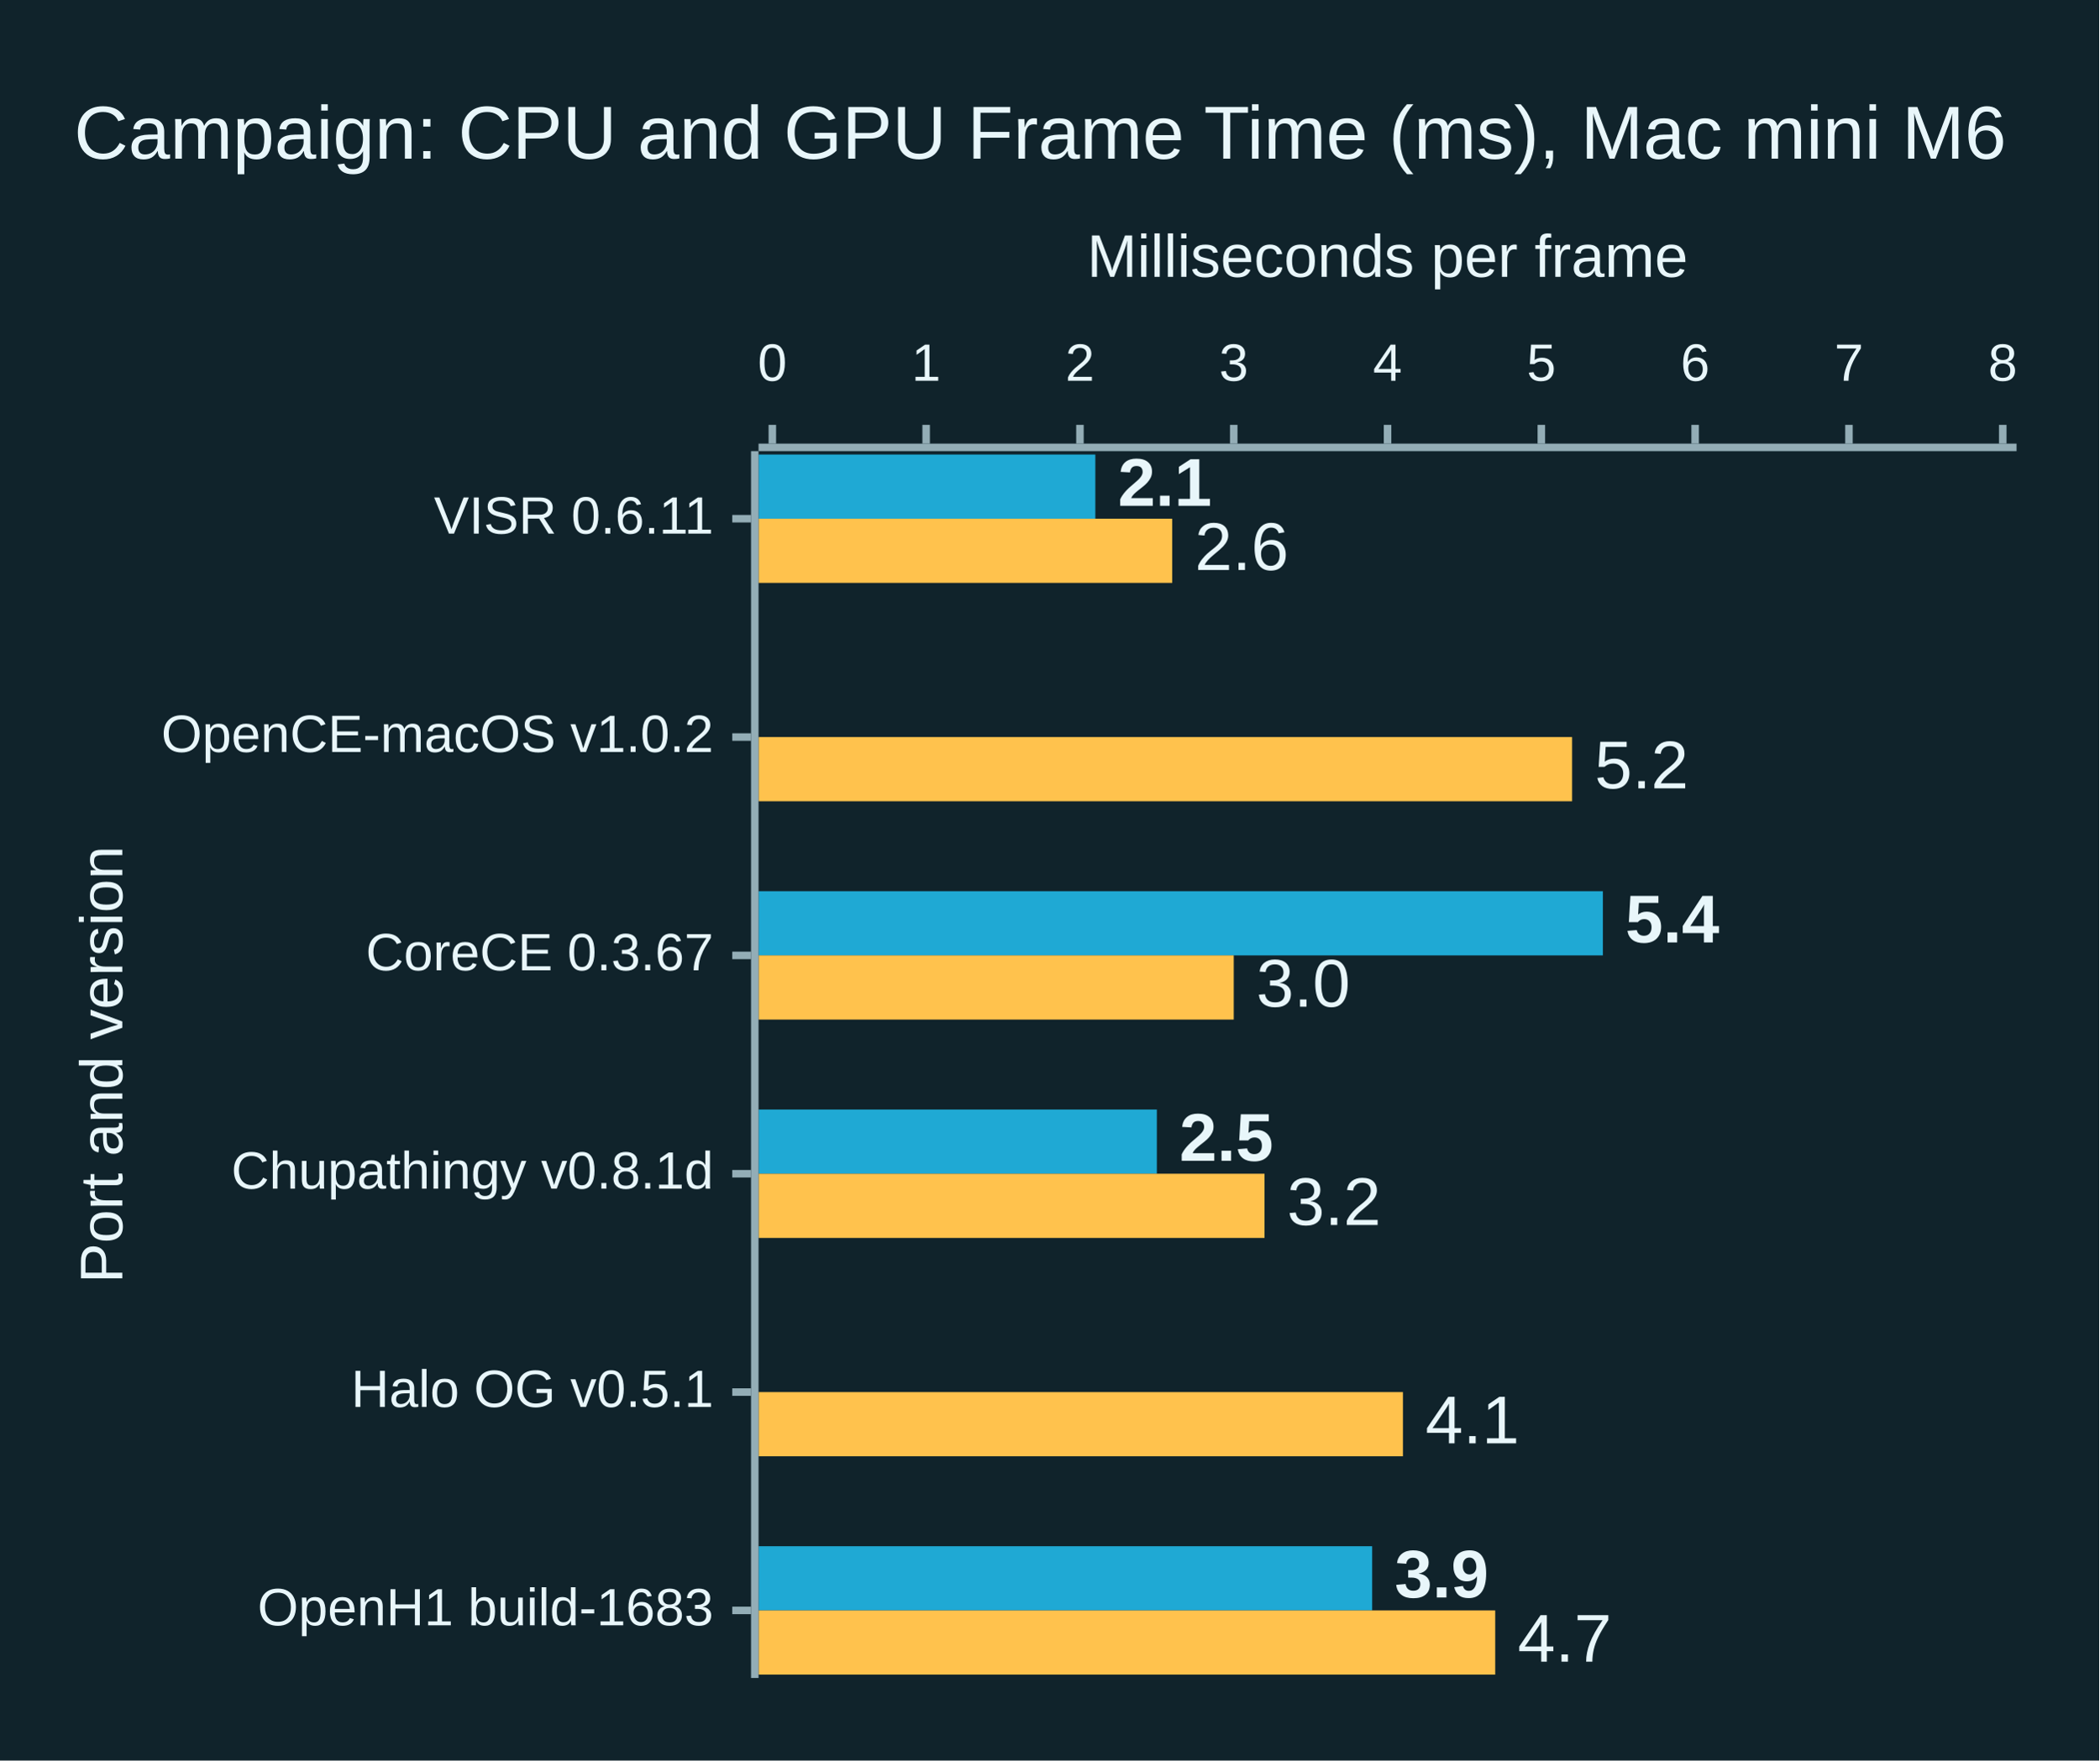
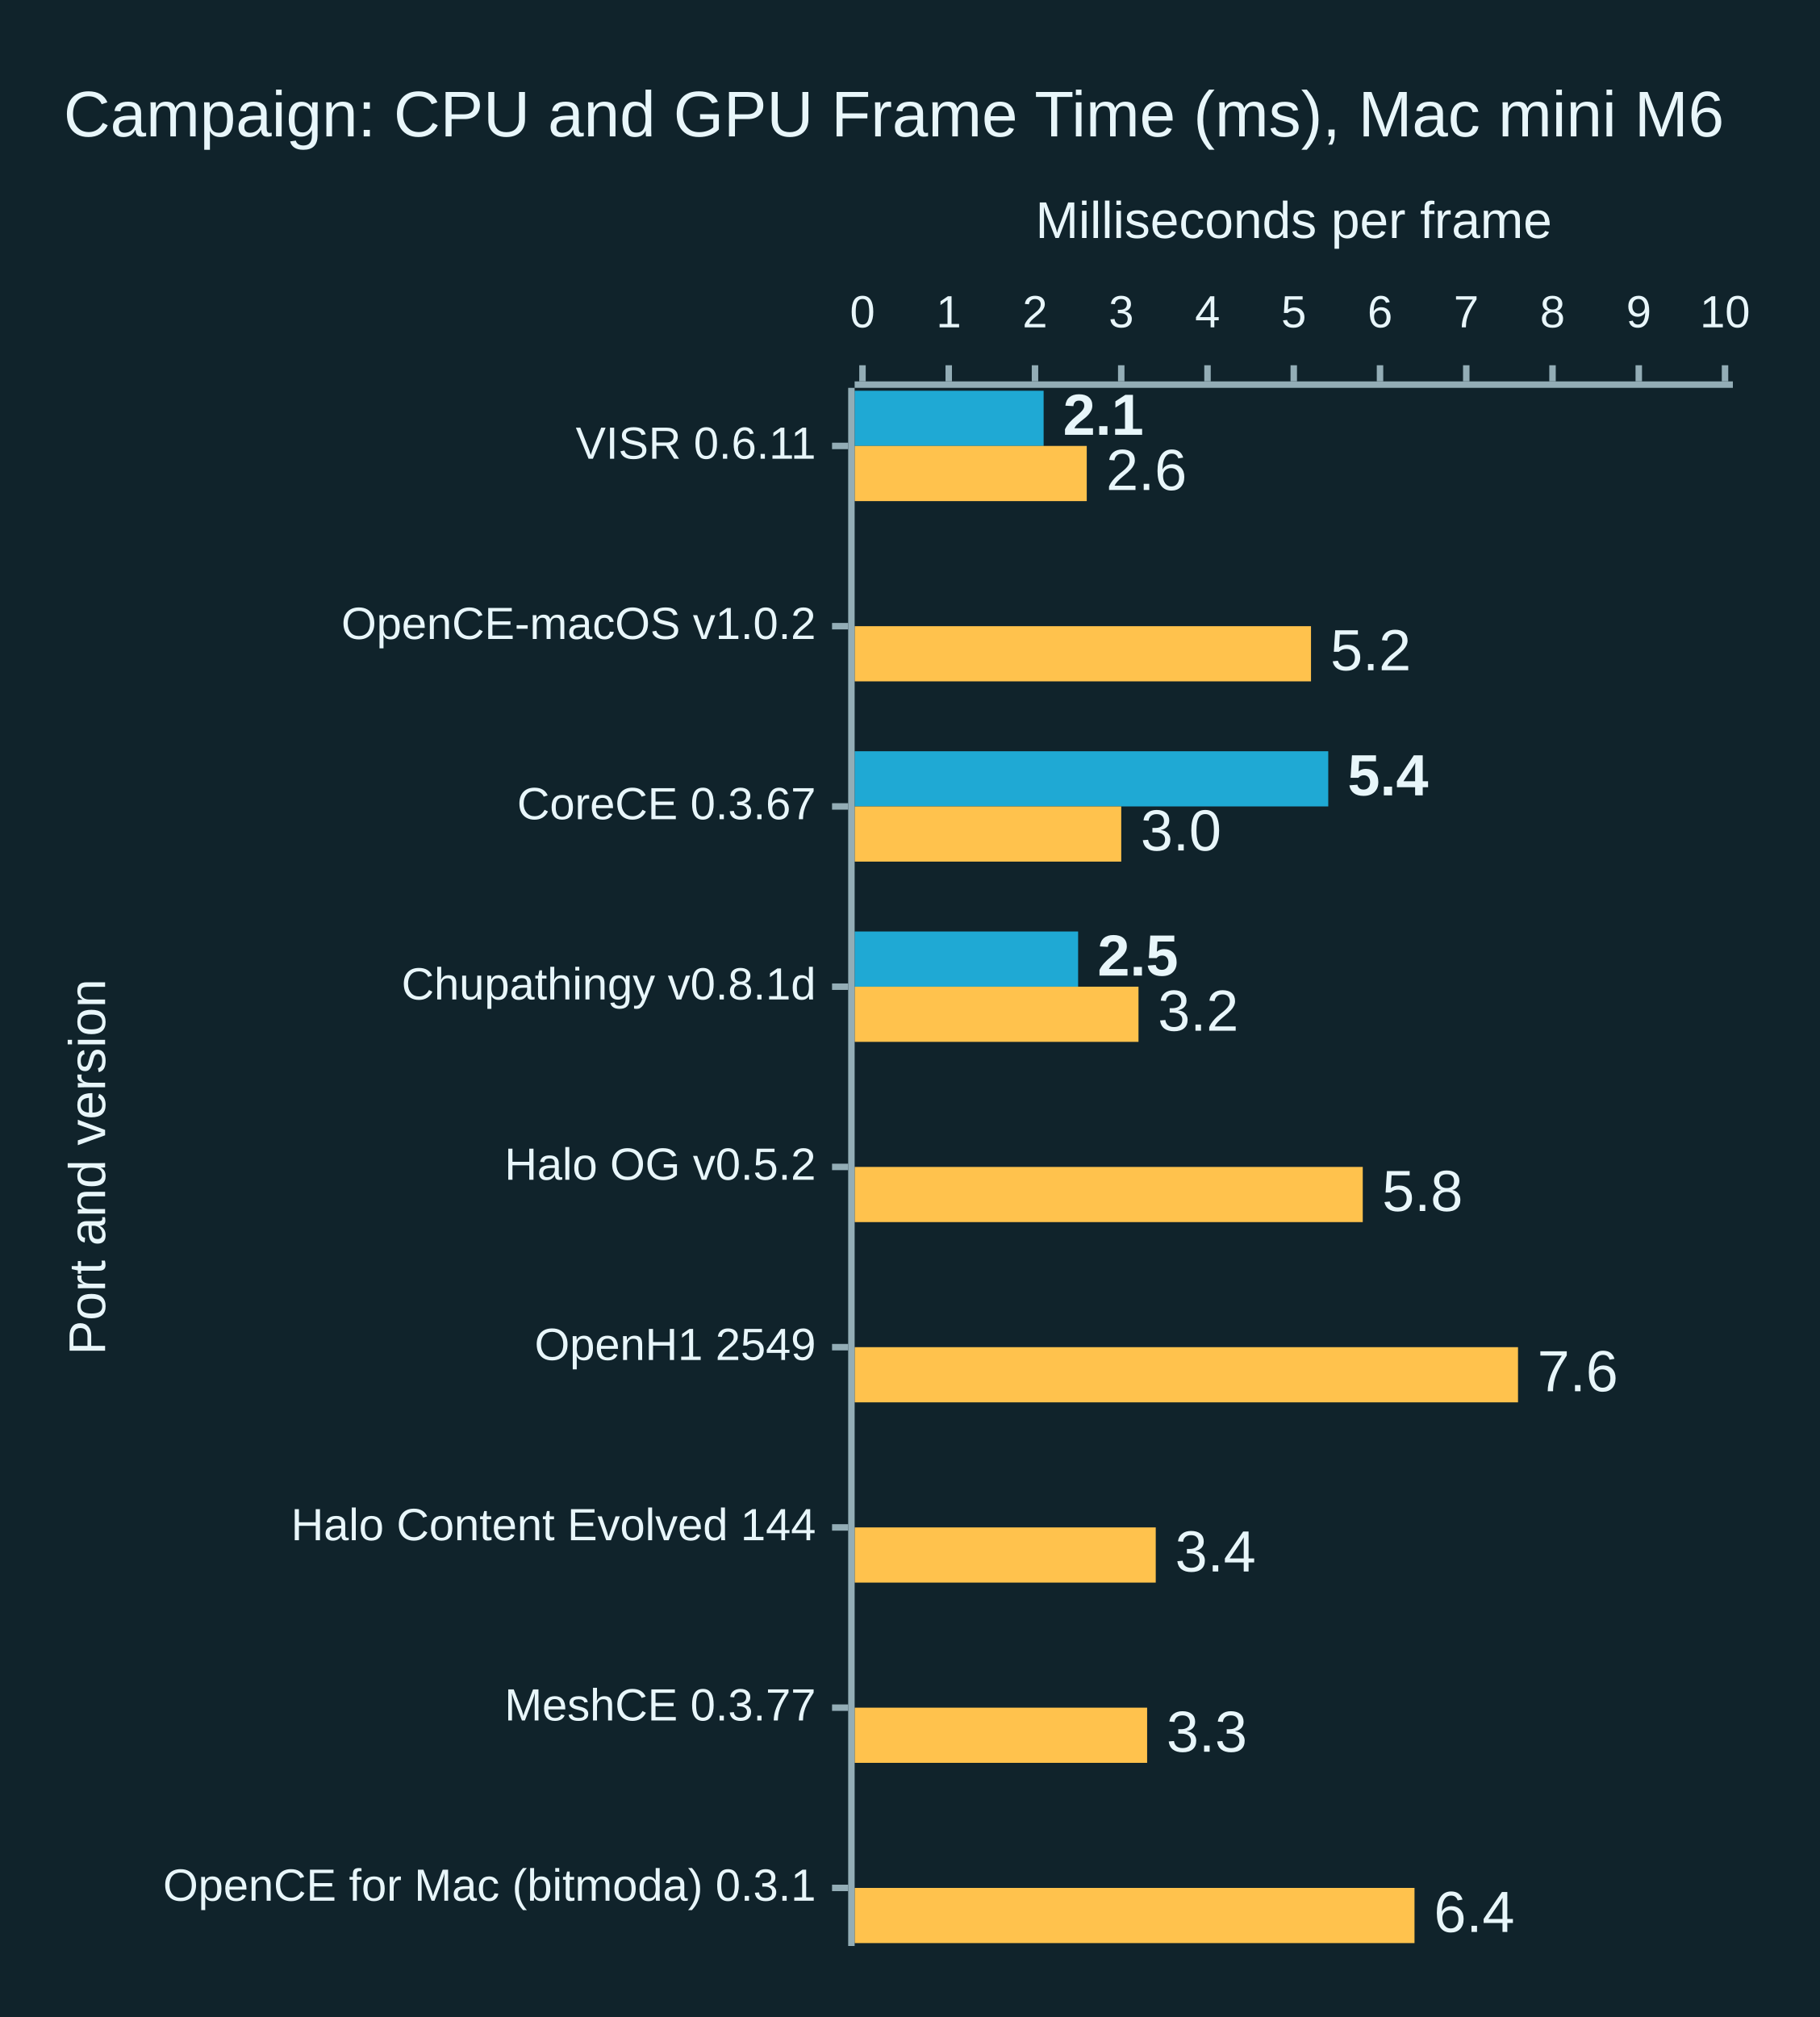
- <svg xmlns="http://www.w3.org/2000/svg" color="#e8f6fa" data-source-sha256="c654769456977c63fab71eb51c99d3490510da72091a9d6ee67eb7c40520d828" id="static" width="100%" style="max-width: 559px;" viewBox="-17 -15 559 469" role="graphics-document document" aria-roledescription="xychart">
+ <svg xmlns="http://www.w3.org/2000/svg" color="#e8f6fa" data-source-sha256="28f64fa8e8a8bc49eab1672ae3c23589cc369577e5d270b694ee73aaf1797d79" id="static" width="100%" style="max-width: 564px;" viewBox="-17 -15 564 625" role="graphics-document document" aria-roledescription="xychart">
  <style>#static{font-family:"trebuchet ms",verdana,arial,sans-serif;font-size:16px;fill:#333;}@keyframes edge-animation-frame{from{stroke-dashoffset:0;}}@keyframes dash{to{stroke-dashoffset:0;}}#static .edge-animation-slow{stroke-dasharray:9,5!important;stroke-dashoffset:900;animation:dash 50s linear infinite;stroke-linecap:round;}#static .edge-animation-fast{stroke-dasharray:9,5!important;stroke-dashoffset:900;animation:dash 20s linear infinite;stroke-linecap:round;}#static .error-icon{fill:hsl(220.588, 100%, 98.333%);}#static .error-text{fill:rgb(8.5, 5.75, 0);stroke:rgb(8.5, 5.75, 0);}#static .edge-thickness-normal{stroke-width:1px;}#static .edge-thickness-thick{stroke-width:3.5px;}#static .edge-pattern-solid{stroke-dasharray:0;}#static .edge-thickness-invisible{stroke-width:0;fill:none;}#static .edge-pattern-dashed{stroke-dasharray:3;}#static .edge-pattern-dotted{stroke-dasharray:2;}#static .marker{fill:#0b0b0b;stroke:#0b0b0b;}#static .marker.cross{stroke:#0b0b0b;}#static svg{font-family:"trebuchet ms",verdana,arial,sans-serif;font-size:16px;}#static p{margin:0;}#static :root{--mermaid-font-family:"trebuchet ms",verdana,arial,sans-serif;}</style>
  <g />
  <g class="main">
-     <rect width="559" height="469" class="background" fill="#10232b" x="-17" y="-15" />
+     <rect width="564" height="625" class="background" fill="#10232b" x="-17" y="-15" />
    <g class="chart-title">
      <text x="0" y="0" fill="#e8f6fa" font-size="20" dominant-baseline="middle" text-anchor="middle" transform="translate(260, 21.58984) rotate(0)">Campaign: CPU and GPU Frame Time (ms), Mac mini M6</text>
    </g>
    <g class="plot">
      <g class="bar-plot-0">
-         <rect x="185" y="106.08" width="89.682" height="17.1" fill="#1fa9d4" stroke="#1fa9d4" stroke-width="0" />
-         <rect x="185" y="164.244" width="3.672" height="17.1" fill="#1fa9d4" stroke="#1fa9d4" stroke-width="0" display="none" />
-         <rect x="185" y="222.408" width="224.84" height="17.1" fill="#1fa9d4" stroke="#1fa9d4" stroke-width="0" />
-         <rect x="185" y="280.572" width="106.064" height="17.1" fill="#1fa9d4" stroke="#1fa9d4" stroke-width="0" />
-         <rect x="185" y="338.736" width="3.672" height="17.1" fill="#1fa9d4" stroke="#1fa9d4" stroke-width="0" display="none" />
-         <rect x="185" y="396.9" width="163.404" height="17.1" fill="#1fa9d4" stroke="#1fa9d4" stroke-width="0" />
+         <rect x="247.844" y="106.08" width="58.563" height="17.1" fill="#1fa9d4" stroke="#1fa9d4" stroke-width="0" />
+         <rect x="247.844" y="161.932" width="2.431" height="17.1" fill="#1fa9d4" stroke="#1fa9d4" stroke-width="0" display="none" />
+         <rect x="247.844" y="217.785" width="146.77" height="17.1" fill="#1fa9d4" stroke="#1fa9d4" stroke-width="0" />
+         <rect x="247.844" y="273.637" width="69.255" height="17.1" fill="#1fa9d4" stroke="#1fa9d4" stroke-width="0" />
+         <rect x="247.844" y="329.49" width="2.431" height="17.1" fill="#1fa9d4" stroke="#1fa9d4" stroke-width="0" display="none" />
+         <rect x="247.844" y="385.342" width="2.431" height="17.1" fill="#1fa9d4" stroke="#1fa9d4" stroke-width="0" display="none" />
+         <rect x="247.844" y="441.195" width="2.431" height="17.1" fill="#1fa9d4" stroke="#1fa9d4" stroke-width="0" display="none" />
+         <rect x="247.844" y="497.047" width="2.431" height="17.1" fill="#1fa9d4" stroke="#1fa9d4" stroke-width="0" display="none" />
+         <rect x="247.844" y="552.9" width="2.431" height="17.1" fill="#1fa9d4" stroke="#1fa9d4" stroke-width="0" display="none" />
      </g>
      <g class="bar-plot-1">
-         <rect x="185" y="123.18" width="110.16" height="17.1" fill="#ffc24d" stroke="#ffc24d" stroke-width="0" />
-         <rect x="185" y="181.344" width="216.648" height="17.1" fill="#ffc24d" stroke="#ffc24d" stroke-width="0" />
-         <rect x="185" y="239.508" width="126.543" height="17.1" fill="#ffc24d" stroke="#ffc24d" stroke-width="0" />
-         <rect x="185" y="297.672" width="134.734" height="17.1" fill="#ffc24d" stroke="#ffc24d" stroke-width="0" />
-         <rect x="185" y="355.836" width="171.596" height="17.1" fill="#ffc24d" stroke="#ffc24d" stroke-width="0" />
-         <rect x="185" y="414" width="196.17" height="17.1" fill="#ffc24d" stroke="#ffc24d" stroke-width="0" />
+         <rect x="247.844" y="123.18" width="71.928" height="17.1" fill="#ffc24d" stroke="#ffc24d" stroke-width="0" />
+         <rect x="247.844" y="179.032" width="141.424" height="17.1" fill="#ffc24d" stroke="#ffc24d" stroke-width="0" />
+         <rect x="247.844" y="234.885" width="82.619" height="17.1" fill="#ffc24d" stroke="#ffc24d" stroke-width="0" />
+         <rect x="247.844" y="290.737" width="87.965" height="17.1" fill="#ffc24d" stroke="#ffc24d" stroke-width="0" />
+         <rect x="247.844" y="346.59" width="157.462" height="17.1" fill="#ffc24d" stroke="#ffc24d" stroke-width="0" />
+         <rect x="247.844" y="402.442" width="205.574" height="17.1" fill="#ffc24d" stroke="#ffc24d" stroke-width="0" />
+         <rect x="247.844" y="458.295" width="93.311" height="17.1" fill="#ffc24d" stroke="#ffc24d" stroke-width="0" />
+         <rect x="247.844" y="514.147" width="90.638" height="17.1" fill="#ffc24d" stroke="#ffc24d" stroke-width="0" />
+         <rect x="247.844" y="570" width="173.499" height="17.1" fill="#ffc24d" stroke="#ffc24d" stroke-width="0" />
      </g>
-       <text x="280.682" y="114.63" dominant-baseline="middle" fill="currentColor" font-size="18" font-weight="600" class="bar-value">2.1</text>
-       <text x="415.84" y="230.958" dominant-baseline="middle" fill="currentColor" font-size="18" font-weight="600" class="bar-value">5.4</text>
-       <text x="297.064" y="289.122" dominant-baseline="middle" fill="currentColor" font-size="18" font-weight="600" class="bar-value">2.5</text>
-       <text x="354.404" y="405.45" dominant-baseline="middle" fill="currentColor" font-size="18" font-weight="600" class="bar-value">3.9</text>
-       <text x="301.16" y="131.73" dominant-baseline="middle" fill="currentColor" font-size="18" font-weight="400" class="bar-value">2.6</text>
-       <text x="407.648" y="189.894" dominant-baseline="middle" fill="currentColor" font-size="18" font-weight="400" class="bar-value">5.2</text>
-       <text x="317.543" y="248.058" dominant-baseline="middle" fill="currentColor" font-size="18" font-weight="400" class="bar-value">3.0</text>
-       <text x="325.734" y="306.222" dominant-baseline="middle" fill="currentColor" font-size="18" font-weight="400" class="bar-value">3.2</text>
-       <text x="362.596" y="364.386" dominant-baseline="middle" fill="currentColor" font-size="18" font-weight="400" class="bar-value">4.1</text>
-       <text x="387.17" y="422.55" dominant-baseline="middle" fill="currentColor" font-size="18" font-weight="400" class="bar-value">4.7</text>
+       <text x="312.407" y="114.63" dominant-baseline="middle" fill="currentColor" font-size="18" font-weight="600" class="bar-value">2.1</text>
+       <text x="400.614" y="226.335" dominant-baseline="middle" fill="currentColor" font-size="18" font-weight="600" class="bar-value">5.4</text>
+       <text x="323.098" y="282.187" dominant-baseline="middle" fill="currentColor" font-size="18" font-weight="600" class="bar-value">2.5</text>
+       <text x="325.771" y="131.73" dominant-baseline="middle" fill="currentColor" font-size="18" font-weight="400" class="bar-value">2.6</text>
+       <text x="395.268" y="187.582" dominant-baseline="middle" fill="currentColor" font-size="18" font-weight="400" class="bar-value">5.2</text>
+       <text x="336.463" y="243.435" dominant-baseline="middle" fill="currentColor" font-size="18" font-weight="400" class="bar-value">3.0</text>
+       <text x="341.809" y="299.287" dominant-baseline="middle" fill="currentColor" font-size="18" font-weight="400" class="bar-value">3.2</text>
+       <text x="411.305" y="355.14" dominant-baseline="middle" fill="currentColor" font-size="18" font-weight="400" class="bar-value">5.8</text>
+       <text x="459.418" y="410.992" dominant-baseline="middle" fill="currentColor" font-size="18" font-weight="400" class="bar-value">7.6</text>
+       <text x="347.155" y="466.845" dominant-baseline="middle" fill="currentColor" font-size="18" font-weight="400" class="bar-value">3.4</text>
+       <text x="344.482" y="522.697" dominant-baseline="middle" fill="currentColor" font-size="18" font-weight="400" class="bar-value">3.3</text>
+       <text x="427.343" y="578.55" dominant-baseline="middle" fill="currentColor" font-size="18" font-weight="400" class="bar-value">6.4</text>
    </g>
    <g class="left-axis">
      <g class="axisl-line">
-         <path d="M 184,105.18 L 184,432" fill="none" stroke="#93adb6" stroke-width="2" />
+         <path d="M 246.844,105.18 L 246.844,588" fill="none" stroke="#93adb6" stroke-width="2" />
      </g>
      <g class="label">
-         <text x="0" y="0" fill="#e8f6fa" font-size="14" dominant-baseline="middle" text-anchor="end" transform="translate(173, 123.1797) rotate(0)">VISR 0.6.11</text>
-         <text x="0" y="0" fill="#e8f6fa" font-size="14" dominant-baseline="middle" text-anchor="end" transform="translate(173, 181.3438) rotate(0)">OpenCE-macOS v1.0.2</text>
-         <text x="0" y="0" fill="#e8f6fa" font-size="14" dominant-baseline="middle" text-anchor="end" transform="translate(173, 239.5078) rotate(0)">CoreCE 0.3.67</text>
-         <text x="0" y="0" fill="#e8f6fa" font-size="14" dominant-baseline="middle" text-anchor="end" transform="translate(173, 297.6719) rotate(0)">Chupathingy v0.8.1d</text>
-         <text x="0" y="0" fill="#e8f6fa" font-size="14" dominant-baseline="middle" text-anchor="end" transform="translate(173, 355.8359) rotate(0)">Halo OG v0.5.1</text>
-         <text x="0" y="0" fill="#e8f6fa" font-size="14" dominant-baseline="middle" text-anchor="end" transform="translate(173, 414) rotate(0)">OpenH1 build-1683</text>
+         <text x="0" y="0" fill="#e8f6fa" font-size="14" dominant-baseline="middle" text-anchor="end" transform="translate(235.8438, 123.1797) rotate(0)">VISR 0.6.11</text>
+         <text x="0" y="0" fill="#e8f6fa" font-size="14" dominant-baseline="middle" text-anchor="end" transform="translate(235.8438, 179.0322) rotate(0)">OpenCE-macOS v1.0.2</text>
+         <text x="0" y="0" fill="#e8f6fa" font-size="14" dominant-baseline="middle" text-anchor="end" transform="translate(235.8438, 234.8848) rotate(0)">CoreCE 0.3.67</text>
+         <text x="0" y="0" fill="#e8f6fa" font-size="14" dominant-baseline="middle" text-anchor="end" transform="translate(235.8438, 290.7373) rotate(0)">Chupathingy v0.8.1d</text>
+         <text x="0" y="0" fill="#e8f6fa" font-size="14" dominant-baseline="middle" text-anchor="end" transform="translate(235.8438, 346.5898) rotate(0)">Halo OG v0.5.2</text>
+         <text x="0" y="0" fill="#e8f6fa" font-size="14" dominant-baseline="middle" text-anchor="end" transform="translate(235.8438, 402.4424) rotate(0)">OpenH1 2549</text>
+         <text x="0" y="0" fill="#e8f6fa" font-size="14" dominant-baseline="middle" text-anchor="end" transform="translate(235.8438, 458.2949) rotate(0)">Halo Content Evolved 144</text>
+         <text x="0" y="0" fill="#e8f6fa" font-size="14" dominant-baseline="middle" text-anchor="end" transform="translate(235.8438, 514.1475) rotate(0)">MeshCE 0.3.77</text>
+         <text x="0" y="0" fill="#e8f6fa" font-size="14" dominant-baseline="middle" text-anchor="end" transform="translate(235.8438, 570) rotate(0)">OpenCE for Mac (bitmoda) 0.3.1</text>
      </g>
      <g class="ticks">
-         <path d="M 183,123.18 L 178,123.18" fill="none" stroke="#93adb6" stroke-width="2" />
-         <path d="M 183,181.344 L 178,181.344" fill="none" stroke="#93adb6" stroke-width="2" />
-         <path d="M 183,239.508 L 178,239.508" fill="none" stroke="#93adb6" stroke-width="2" />
-         <path d="M 183,297.672 L 178,297.672" fill="none" stroke="#93adb6" stroke-width="2" />
-         <path d="M 183,355.836 L 178,355.836" fill="none" stroke="#93adb6" stroke-width="2" />
-         <path d="M 183,414 L 178,414" fill="none" stroke="#93adb6" stroke-width="2" />
+         <path d="M 245.844,123.18 L 240.844,123.18" fill="none" stroke="#93adb6" stroke-width="2" />
+         <path d="M 245.844,179.032 L 240.844,179.032" fill="none" stroke="#93adb6" stroke-width="2" />
+         <path d="M 245.844,234.885 L 240.844,234.885" fill="none" stroke="#93adb6" stroke-width="2" />
+         <path d="M 245.844,290.737 L 240.844,290.737" fill="none" stroke="#93adb6" stroke-width="2" />
+         <path d="M 245.844,346.59 L 240.844,346.59" fill="none" stroke="#93adb6" stroke-width="2" />
+         <path d="M 245.844,402.442 L 240.844,402.442" fill="none" stroke="#93adb6" stroke-width="2" />
+         <path d="M 245.844,458.295 L 240.844,458.295" fill="none" stroke="#93adb6" stroke-width="2" />
+         <path d="M 245.844,514.147 L 240.844,514.147" fill="none" stroke="#93adb6" stroke-width="2" />
+         <path d="M 245.844,570 L 240.844,570" fill="none" stroke="#93adb6" stroke-width="2" />
      </g>
      <g class="title">
-         <text x="0" y="0" fill="#e8f6fa" font-size="16" dominant-baseline="text-before-edge" text-anchor="middle" transform="translate(5, 268.5898) rotate(270)">Port and version</text>
+         <text x="0" y="0" fill="#e8f6fa" font-size="16" dominant-baseline="text-before-edge" text-anchor="middle" transform="translate(5, 346.5898) rotate(270)">Port and version</text>
      </g>
    </g>
    <g class="top-axis">
      <g class="axis-line">
-         <path d="M 185,104.18 L 520,104.18" fill="none" stroke="#93adb6" stroke-width="2" />
+         <path d="M 247.844,104.18 L 520,104.18" fill="none" stroke="#93adb6" stroke-width="2" />
      </g>
      <g class="label">
-         <text x="0" y="0" fill="#e8f6fa" font-size="14" dominant-baseline="text-before-edge" text-anchor="middle" transform="translate(188.6719, 77.17969) rotate(0)">0</text>
-         <text x="0" y="0" fill="#e8f6fa" font-size="14" dominant-baseline="text-before-edge" text-anchor="middle" transform="translate(229.6289, 77.17969) rotate(0)">1</text>
-         <text x="0" y="0" fill="#e8f6fa" font-size="14" dominant-baseline="text-before-edge" text-anchor="middle" transform="translate(270.5859, 77.17969) rotate(0)">2</text>
-         <text x="0" y="0" fill="#e8f6fa" font-size="14" dominant-baseline="text-before-edge" text-anchor="middle" transform="translate(311.543, 77.17969) rotate(0)">3</text>
-         <text x="0" y="0" fill="#e8f6fa" font-size="14" dominant-baseline="text-before-edge" text-anchor="middle" transform="translate(352.5, 77.17969) rotate(0)">4</text>
-         <text x="0" y="0" fill="#e8f6fa" font-size="14" dominant-baseline="text-before-edge" text-anchor="middle" transform="translate(393.457, 77.17969) rotate(0)">5</text>
-         <text x="0" y="0" fill="#e8f6fa" font-size="14" dominant-baseline="text-before-edge" text-anchor="middle" transform="translate(434.4141, 77.17969) rotate(0)">6</text>
-         <text x="0" y="0" fill="#e8f6fa" font-size="14" dominant-baseline="text-before-edge" text-anchor="middle" transform="translate(475.3711, 77.17969) rotate(0)">7</text>
-         <text x="0" y="0" fill="#e8f6fa" font-size="14" dominant-baseline="text-before-edge" text-anchor="middle" transform="translate(516.3281, 77.17969) rotate(0)">8</text>
+         <text x="0" y="0" fill="#e8f6fa" font-size="14" dominant-baseline="text-before-edge" text-anchor="middle" transform="translate(250.275, 77.17969) rotate(0)">0</text>
+         <text x="0" y="0" fill="#e8f6fa" font-size="14" dominant-baseline="text-before-edge" text-anchor="middle" transform="translate(277.0044, 77.17969) rotate(0)">1</text>
+         <text x="0" y="0" fill="#e8f6fa" font-size="14" dominant-baseline="text-before-edge" text-anchor="middle" transform="translate(303.7338, 77.17969) rotate(0)">2</text>
+         <text x="0" y="0" fill="#e8f6fa" font-size="14" dominant-baseline="text-before-edge" text-anchor="middle" transform="translate(330.4631, 77.17969) rotate(0)">3</text>
+         <text x="0" y="0" fill="#e8f6fa" font-size="14" dominant-baseline="text-before-edge" text-anchor="middle" transform="translate(357.1925, 77.17969) rotate(0)">4</text>
+         <text x="0" y="0" fill="#e8f6fa" font-size="14" dominant-baseline="text-before-edge" text-anchor="middle" transform="translate(383.9219, 77.17969) rotate(0)">5</text>
+         <text x="0" y="0" fill="#e8f6fa" font-size="14" dominant-baseline="text-before-edge" text-anchor="middle" transform="translate(410.6513, 77.17969) rotate(0)">6</text>
+         <text x="0" y="0" fill="#e8f6fa" font-size="14" dominant-baseline="text-before-edge" text-anchor="middle" transform="translate(437.3806, 77.17969) rotate(0)">7</text>
+         <text x="0" y="0" fill="#e8f6fa" font-size="14" dominant-baseline="text-before-edge" text-anchor="middle" transform="translate(464.11, 77.17969) rotate(0)">8</text>
+         <text x="0" y="0" fill="#e8f6fa" font-size="14" dominant-baseline="text-before-edge" text-anchor="middle" transform="translate(490.8394, 77.17969) rotate(0)">9</text>
+         <text x="0" y="0" fill="#e8f6fa" font-size="14" dominant-baseline="text-before-edge" text-anchor="middle" transform="translate(517.5688, 77.17969) rotate(0)">10</text>
      </g>
      <g class="ticks">
-         <path d="M 188.672,103.18 L 188.672,98.18" fill="none" stroke="#93adb6" stroke-width="2" />
-         <path d="M 229.629,103.18 L 229.629,98.18" fill="none" stroke="#93adb6" stroke-width="2" />
-         <path d="M 270.586,103.18 L 270.586,98.18" fill="none" stroke="#93adb6" stroke-width="2" />
-         <path d="M 311.543,103.18 L 311.543,98.18" fill="none" stroke="#93adb6" stroke-width="2" />
-         <path d="M 352.5,103.18 L 352.5,98.18" fill="none" stroke="#93adb6" stroke-width="2" />
-         <path d="M 393.457,103.18 L 393.457,98.18" fill="none" stroke="#93adb6" stroke-width="2" />
-         <path d="M 434.414,103.18 L 434.414,98.18" fill="none" stroke="#93adb6" stroke-width="2" />
-         <path d="M 475.371,103.18 L 475.371,98.18" fill="none" stroke="#93adb6" stroke-width="2" />
-         <path d="M 516.328,103.18 L 516.328,98.18" fill="none" stroke="#93adb6" stroke-width="2" />
+         <path d="M 250.275,103.18 L 250.275,98.18" fill="none" stroke="#93adb6" stroke-width="2" />
+         <path d="M 277.004,103.18 L 277.004,98.18" fill="none" stroke="#93adb6" stroke-width="2" />
+         <path d="M 303.734,103.18 L 303.734,98.18" fill="none" stroke="#93adb6" stroke-width="2" />
+         <path d="M 330.463,103.18 L 330.463,98.18" fill="none" stroke="#93adb6" stroke-width="2" />
+         <path d="M 357.193,103.18 L 357.193,98.18" fill="none" stroke="#93adb6" stroke-width="2" />
+         <path d="M 383.922,103.18 L 383.922,98.18" fill="none" stroke="#93adb6" stroke-width="2" />
+         <path d="M 410.651,103.18 L 410.651,98.18" fill="none" stroke="#93adb6" stroke-width="2" />
+         <path d="M 437.381,103.18 L 437.381,98.18" fill="none" stroke="#93adb6" stroke-width="2" />
+         <path d="M 464.11,103.18 L 464.11,98.18" fill="none" stroke="#93adb6" stroke-width="2" />
+         <path d="M 490.839,103.18 L 490.839,98.18" fill="none" stroke="#93adb6" stroke-width="2" />
+         <path d="M 517.569,103.18 L 517.569,98.18" fill="none" stroke="#93adb6" stroke-width="2" />
      </g>
      <g class="title">
-         <text x="0" y="0" fill="#e8f6fa" font-size="16" dominant-baseline="text-before-edge" text-anchor="middle" transform="translate(352.5, 48.17969) rotate(0)">Milliseconds per frame</text>
+         <text x="0" y="0" fill="#e8f6fa" font-size="16" dominant-baseline="text-before-edge" text-anchor="middle" transform="translate(383.9219, 48.17969) rotate(0)">Milliseconds per frame</text>
      </g>
    </g>
  </g>
  <g class="mermaid-tmp-group" />
</svg>
